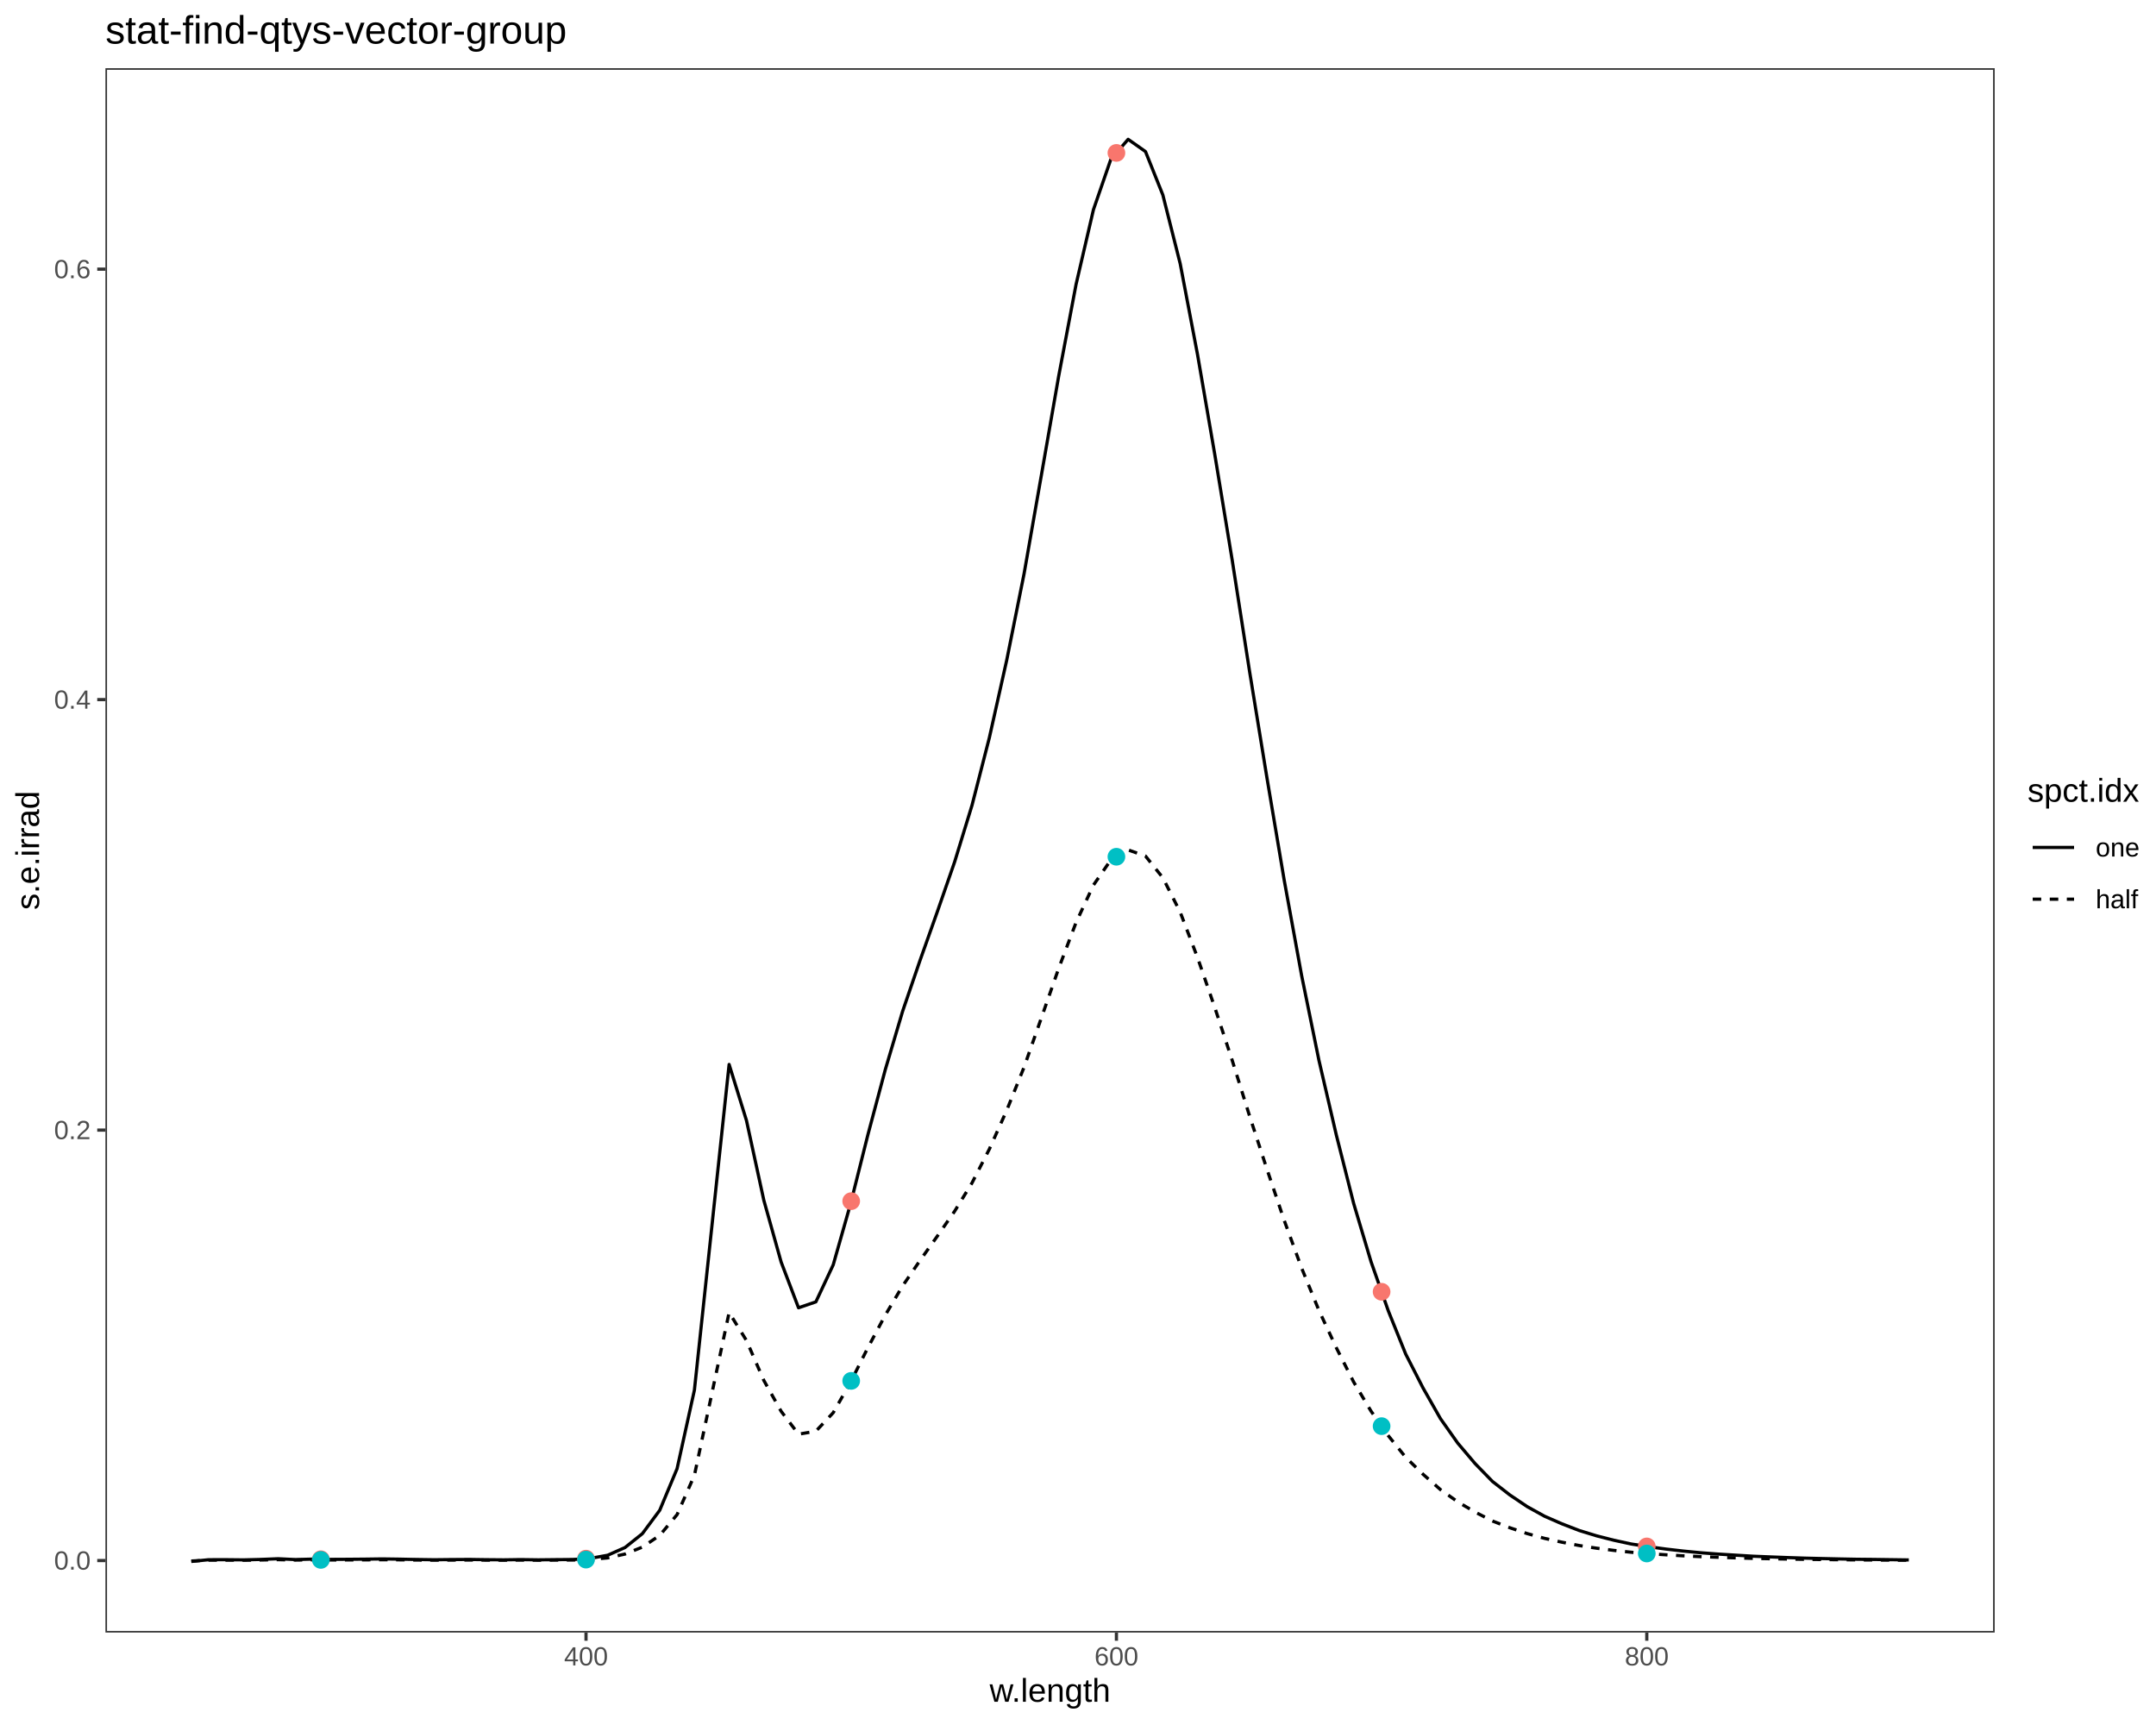
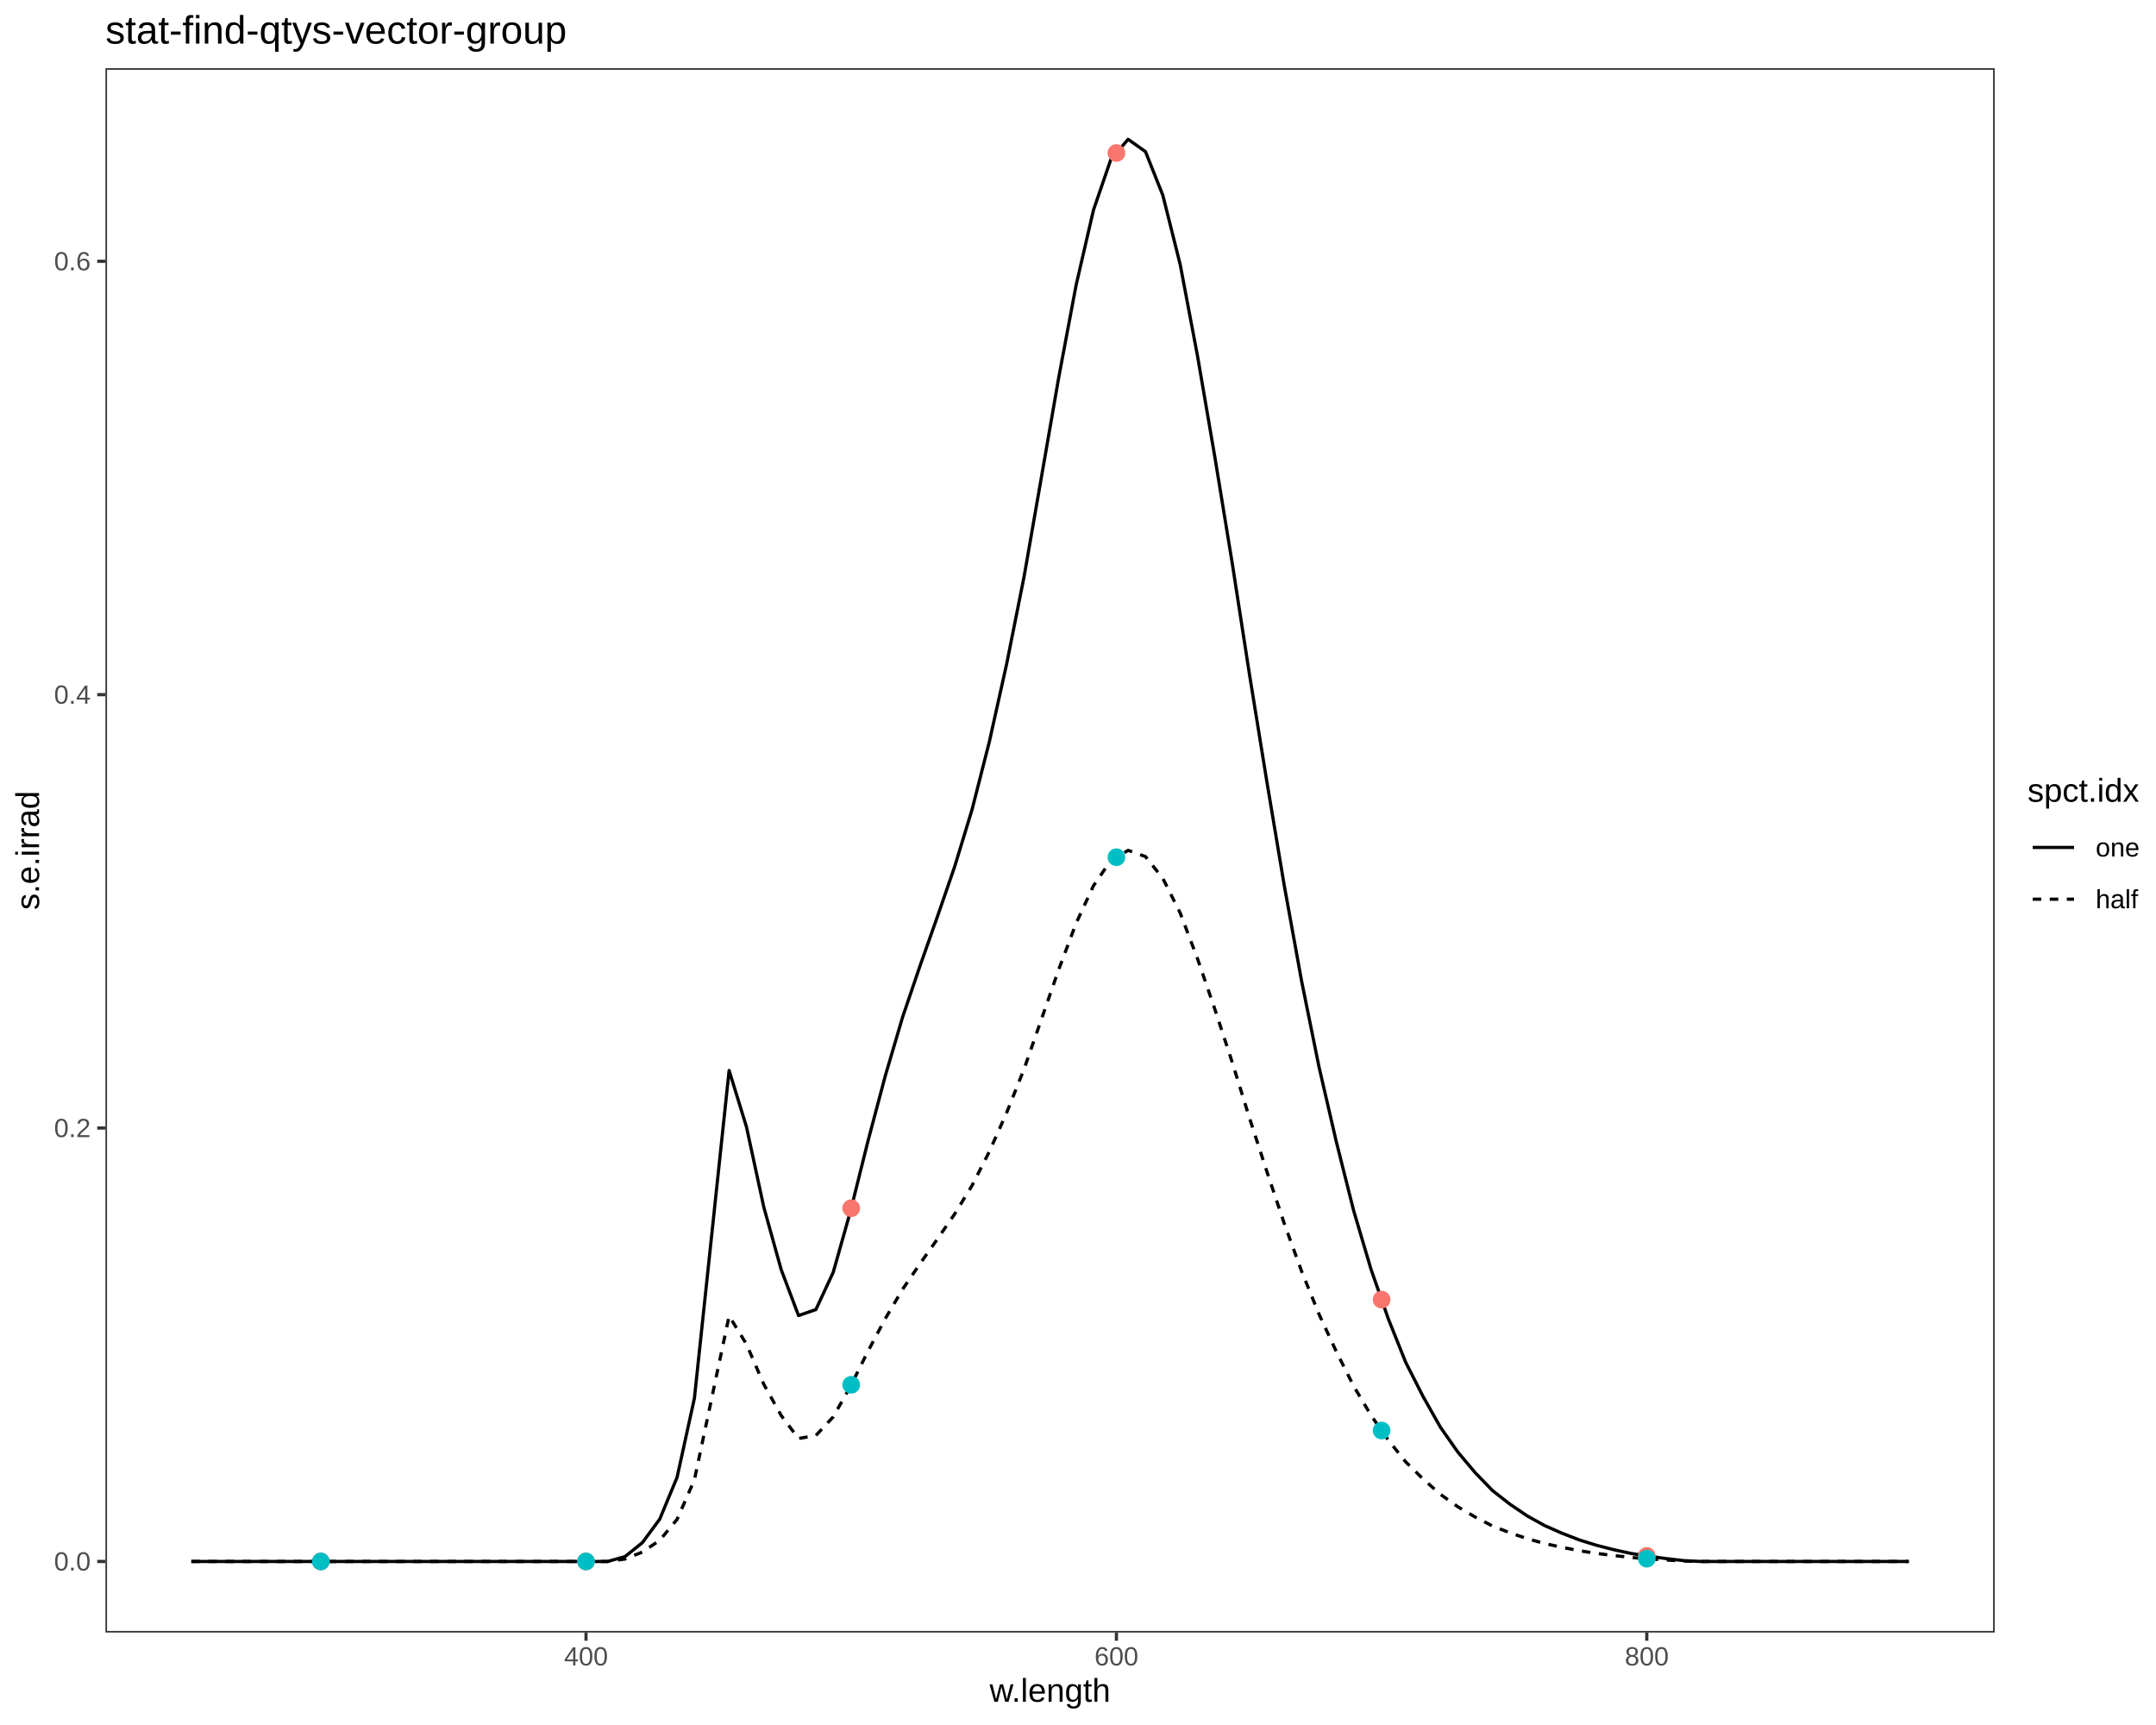
<svg xmlns="http://www.w3.org/2000/svg" viewBox="0 0 720.00 576.00">
  <defs>
    <style type="text/css">
    line, polyline, polygon, path, rect, circle {
      fill: none;
      stroke: #000000;
      stroke-linecap: round;
      stroke-linejoin: round;
      stroke-miterlimit: 10.00;
    }
  </style>
  </defs>
  <rect width="100%" height="100%" style="stroke: none; fill: #FFFFFF;" />
  <rect x="0.00" y="0.00" width="720.00" height="576.00" style="stroke-width: 1.07; stroke: #FFFFFF; fill: #FFFFFF;" />
  <defs>
    <clipPath id="cpMzUuMjF8NjY2LjEzfDU0NS4xM3wyMi43Nw==">
      <rect x="35.21" y="22.77" width="630.92" height="522.36" />
    </clipPath>
  </defs>
  <rect x="35.21" y="22.77" width="630.92" height="522.36" style="stroke-width: 1.07; stroke: none; fill: #FFFFFF;" clip-path="url(#cpMzUuMjF8NjY2LjEzfDU0NS4xM3wyMi43Nw==)" />
-   <polyline points="63.89,521.39 69.68,520.81 75.48,520.80 81.27,520.86 87.07,520.72 92.86,520.48 98.65,520.76 104.45,520.60 110.24,520.70 116.03,520.67 121.83,520.62 127.62,520.54 133.41,520.62 139.21,520.74 145.00,520.82 150.79,520.76 156.59,520.72 162.38,520.80 168.18,520.85 173.97,520.77 179.76,520.85 185.56,520.79 191.35,520.74 197.14,520.36 202.94,519.31 208.73,516.74 214.52,512.11 220.32,504.29 226.11,490.41 231.90,464.17 237.70,409.78 243.49,355.43 249.28,374.13 255.08,400.78 260.87,421.43 266.67,436.69 272.46,434.71 278.25,422.36 284.05,401.96 289.84,378.89 295.63,357.22 301.43,337.67 307.22,320.76 313.01,304.47 318.81,287.77 324.60,268.91 330.39,246.35 336.19,220.46 341.98,191.64 347.77,158.66 353.57,125.49 359.36,94.93 365.16,70.00 370.95,53.24 376.74,46.52 382.54,50.61 388.33,65.08 394.12,88.01 399.92,118.41 405.71,151.94 411.50,187.07 417.30,224.22 423.09,259.67 428.88,294.01 434.68,325.74 440.47,354.10 446.27,379.00 452.06,401.85 457.85,421.27 463.65,437.77 469.44,452.15 475.23,463.47 481.03,473.68 486.82,481.88 492.61,488.71 498.41,494.67 504.20,499.17 509.99,503.07 515.79,506.28 521.58,508.81 527.37,511.05 533.17,512.83 538.96,514.31 544.76,515.56 550.55,516.46 556.34,517.25 562.14,517.92 567.93,518.48 573.72,518.92 579.52,519.28 585.31,519.63 591.10,519.87 596.90,520.09 602.69,520.28 608.48,520.42 614.28,520.55 620.07,520.66 625.87,520.72 631.66,520.80 637.45,520.88 " style="stroke-width: 1.07; stroke-linecap: butt;" clip-path="url(#cpMzUuMjF8NjY2LjEzfDU0NS4xM3wyMi43Nw==)" />
-   <polyline points="63.89,521.24 69.68,520.95 75.48,520.95 81.27,520.98 87.07,520.91 92.86,520.79 98.65,520.93 104.45,520.85 110.24,520.90 116.03,520.88 121.83,520.86 127.62,520.82 133.41,520.85 139.21,520.92 145.00,520.96 150.79,520.93 156.59,520.91 162.38,520.95 168.18,520.97 173.97,520.93 179.76,520.97 185.56,520.94 191.35,520.92 197.14,520.72 202.94,520.20 208.73,518.92 214.52,516.60 220.32,512.69 226.11,505.75 231.90,492.63 237.70,465.44 243.49,438.26 249.28,447.61 255.08,460.94 260.87,471.26 266.67,478.89 272.46,477.90 278.25,471.73 284.05,461.52 289.84,449.99 295.63,439.16 301.43,429.38 307.22,420.93 313.01,412.78 318.81,404.43 324.60,395.00 330.39,383.72 336.19,370.77 341.98,356.37 347.77,339.88 353.57,323.29 359.36,308.01 365.16,295.55 370.95,287.17 376.74,283.80 382.54,285.85 388.33,293.09 394.12,304.55 399.92,319.75 405.71,336.51 411.50,354.08 417.30,372.65 423.09,390.38 428.88,407.55 434.68,423.42 440.47,437.59 446.27,450.04 452.06,461.47 457.85,471.18 463.65,479.43 469.44,486.62 475.23,492.28 481.03,497.39 486.82,501.49 492.61,504.90 498.41,507.88 504.20,510.13 509.99,512.08 515.79,513.68 521.58,514.95 527.37,516.07 533.17,516.96 538.96,517.70 544.76,518.32 550.55,518.78 556.34,519.17 562.14,519.51 567.93,519.79 573.72,520.00 579.52,520.19 585.31,520.36 591.10,520.48 596.90,520.59 602.69,520.69 608.48,520.75 614.28,520.82 620.07,520.87 625.87,520.91 631.66,520.95 637.45,520.99 " style="stroke-width: 1.07; stroke-dasharray: 2.85,2.85; stroke-linecap: butt;" clip-path="url(#cpMzUuMjF8NjY2LjEzfDU0NS4xM3wyMi43Nw==)" />
-   <circle cx="107.14" cy="520.65" r="1.95pt" style="stroke-width: 0.71; stroke: #F8766D; fill: #F8766D;" clip-path="url(#cpMzUuMjF8NjY2LjEzfDU0NS4xM3wyMi43Nw==)" />
-   <circle cx="195.70" cy="520.45" r="1.95pt" style="stroke-width: 0.71; stroke: #F8766D; fill: #F8766D;" clip-path="url(#cpMzUuMjF8NjY2LjEzfDU0NS4xM3wyMi43Nw==)" />
-   <circle cx="284.26" cy="401.08" r="1.95pt" style="stroke-width: 0.71; stroke: #F8766D; fill: #F8766D;" clip-path="url(#cpMzUuMjF8NjY2LjEzfDU0NS4xM3wyMi43Nw==)" />
-   <circle cx="372.83" cy="51.06" r="1.95pt" style="stroke-width: 0.71; stroke: #F8766D; fill: #F8766D;" clip-path="url(#cpMzUuMjF8NjY2LjEzfDU0NS4xM3wyMi43Nw==)" />
-   <circle cx="461.39" cy="431.34" r="1.95pt" style="stroke-width: 0.71; stroke: #F8766D; fill: #F8766D;" clip-path="url(#cpMzUuMjF8NjY2LjEzfDU0NS4xM3wyMi43Nw==)" />
-   <circle cx="549.95" cy="516.37" r="1.95pt" style="stroke-width: 0.71; stroke: #F8766D; fill: #F8766D;" clip-path="url(#cpMzUuMjF8NjY2LjEzfDU0NS4xM3wyMi43Nw==)" />
-   <circle cx="107.14" cy="520.87" r="1.95pt" style="stroke-width: 0.71; stroke: #00BFC4; fill: #00BFC4;" clip-path="url(#cpMzUuMjF8NjY2LjEzfDU0NS4xM3wyMi43Nw==)" />
-   <circle cx="195.70" cy="520.77" r="1.95pt" style="stroke-width: 0.71; stroke: #00BFC4; fill: #00BFC4;" clip-path="url(#cpMzUuMjF8NjY2LjEzfDU0NS4xM3wyMi43Nw==)" />
-   <circle cx="284.26" cy="461.09" r="1.95pt" style="stroke-width: 0.71; stroke: #00BFC4; fill: #00BFC4;" clip-path="url(#cpMzUuMjF8NjY2LjEzfDU0NS4xM3wyMi43Nw==)" />
-   <circle cx="372.83" cy="286.08" r="1.95pt" style="stroke-width: 0.71; stroke: #00BFC4; fill: #00BFC4;" clip-path="url(#cpMzUuMjF8NjY2LjEzfDU0NS4xM3wyMi43Nw==)" />
-   <circle cx="461.39" cy="476.21" r="1.95pt" style="stroke-width: 0.71; stroke: #00BFC4; fill: #00BFC4;" clip-path="url(#cpMzUuMjF8NjY2LjEzfDU0NS4xM3wyMi43Nw==)" />
-   <circle cx="549.95" cy="518.73" r="1.95pt" style="stroke-width: 0.71; stroke: #00BFC4; fill: #00BFC4;" clip-path="url(#cpMzUuMjF8NjY2LjEzfDU0NS4xM3wyMi43Nw==)" />
+   <polyline points="63.89,521.39 69.68,521.39 75.48,521.39 81.27,521.39 87.07,521.39 92.86,521.39 98.65,521.39 104.45,521.39 110.24,521.39 116.03,521.39 121.83,521.39 127.62,521.39 133.41,521.39 139.21,521.39 145.00,521.39 150.79,521.39 156.59,521.39 162.38,521.39 168.18,521.39 173.97,521.39 179.76,521.39 185.56,521.39 191.35,521.39 197.14,521.39 202.94,521.39 208.73,519.76 214.52,515.12 220.32,507.26 226.11,493.30 231.90,466.89 237.70,412.15 243.49,357.44 249.28,376.27 255.08,403.11 260.87,423.91 266.67,439.28 272.46,437.29 278.25,424.86 284.05,404.32 289.84,381.10 295.63,359.29 301.43,339.61 307.22,322.59 313.01,306.19 318.81,289.38 324.60,270.40 330.39,247.69 336.19,221.62 341.98,192.61 347.77,159.41 353.57,126.02 359.36,95.25 365.16,70.16 370.95,53.28 376.74,46.52 382.54,50.64 388.33,65.21 394.12,88.29 399.92,118.91 405.71,152.66 411.50,188.03 417.30,225.43 423.09,261.12 428.88,295.69 434.68,327.64 440.47,356.19 446.27,381.26 452.06,404.27 457.85,423.82 463.65,440.43 469.44,454.90 475.23,466.30 481.03,476.57 486.82,484.83 492.61,491.71 498.41,497.71 504.20,502.24 509.99,506.16 515.79,509.39 521.58,511.94 527.37,514.19 533.17,515.99 538.96,517.48 544.76,518.73 550.55,519.63 556.34,520.42 562.14,521.10 567.93,521.39 573.72,521.39 579.52,521.39 585.31,521.39 591.10,521.39 596.90,521.39 602.69,521.39 608.48,521.39 614.28,521.39 620.07,521.39 625.87,521.39 631.66,521.39 637.45,521.39 " style="stroke-width: 1.07; stroke-linecap: butt;" clip-path="url(#cpMzUuMjF8NjY2LjEzfDU0NS4xM3wyMi43Nw==)" />
+   <polyline points="63.89,521.39 69.68,521.39 75.48,521.39 81.27,521.39 87.07,521.39 92.86,521.39 98.65,521.39 104.45,521.39 110.24,521.39 116.03,521.39 121.83,521.39 127.62,521.39 133.41,521.39 139.21,521.39 145.00,521.39 150.79,521.39 156.59,521.39 162.38,521.39 168.18,521.39 173.97,521.39 179.76,521.39 185.56,521.39 191.35,521.39 197.14,521.39 202.94,521.39 208.73,520.58 214.52,518.25 220.32,514.33 226.11,507.34 231.90,494.14 237.70,466.77 243.49,439.41 249.28,448.83 255.08,462.25 260.87,472.65 266.67,480.33 272.46,479.34 278.25,473.12 284.05,462.85 289.84,451.24 295.63,440.34 301.43,430.50 307.22,421.99 313.01,413.79 318.81,405.38 324.60,395.89 330.39,384.54 336.19,371.50 341.98,357.00 347.77,340.40 353.57,323.71 359.36,308.32 365.16,295.77 370.95,287.33 376.74,283.95 382.54,286.02 388.33,293.30 394.12,304.84 399.92,320.15 405.71,337.02 411.50,354.71 417.30,373.41 423.09,391.25 428.88,408.54 434.68,424.51 440.47,438.79 446.27,451.32 452.06,462.83 457.85,472.60 463.65,480.91 469.44,488.14 475.23,493.84 481.03,498.98 486.82,503.11 492.61,506.55 498.41,509.55 504.20,511.81 509.99,513.77 515.79,515.39 521.58,516.66 527.37,517.79 533.17,518.69 538.96,519.43 544.76,520.06 550.55,520.51 556.34,520.90 562.14,521.24 567.93,521.39 573.72,521.39 579.52,521.39 585.31,521.39 591.10,521.39 596.90,521.39 602.69,521.39 608.48,521.39 614.28,521.39 620.07,521.39 625.87,521.39 631.66,521.39 637.45,521.39 " style="stroke-width: 1.07; stroke-dasharray: 2.85,2.85; stroke-linecap: butt;" clip-path="url(#cpMzUuMjF8NjY2LjEzfDU0NS4xM3wyMi43Nw==)" />
+   <circle cx="107.14" cy="521.39" r="1.95pt" style="stroke-width: 0.71; stroke: #F8766D; fill: #F8766D;" clip-path="url(#cpMzUuMjF8NjY2LjEzfDU0NS4xM3wyMi43Nw==)" />
+   <circle cx="195.70" cy="521.39" r="1.95pt" style="stroke-width: 0.71; stroke: #F8766D; fill: #F8766D;" clip-path="url(#cpMzUuMjF8NjY2LjEzfDU0NS4xM3wyMi43Nw==)" />
+   <circle cx="284.26" cy="403.44" r="1.95pt" style="stroke-width: 0.71; stroke: #F8766D; fill: #F8766D;" clip-path="url(#cpMzUuMjF8NjY2LjEzfDU0NS4xM3wyMi43Nw==)" />
+   <circle cx="372.83" cy="51.09" r="1.95pt" style="stroke-width: 0.71; stroke: #F8766D; fill: #F8766D;" clip-path="url(#cpMzUuMjF8NjY2LjEzfDU0NS4xM3wyMi43Nw==)" />
+   <circle cx="461.39" cy="433.95" r="1.95pt" style="stroke-width: 0.71; stroke: #F8766D; fill: #F8766D;" clip-path="url(#cpMzUuMjF8NjY2LjEzfDU0NS4xM3wyMi43Nw==)" />
+   <circle cx="549.95" cy="519.54" r="1.95pt" style="stroke-width: 0.71; stroke: #F8766D; fill: #F8766D;" clip-path="url(#cpMzUuMjF8NjY2LjEzfDU0NS4xM3wyMi43Nw==)" />
+   <circle cx="107.14" cy="521.39" r="1.95pt" style="stroke-width: 0.71; stroke: #00BFC4; fill: #00BFC4;" clip-path="url(#cpMzUuMjF8NjY2LjEzfDU0NS4xM3wyMi43Nw==)" />
+   <circle cx="195.70" cy="521.39" r="1.95pt" style="stroke-width: 0.71; stroke: #00BFC4; fill: #00BFC4;" clip-path="url(#cpMzUuMjF8NjY2LjEzfDU0NS4xM3wyMi43Nw==)" />
+   <circle cx="284.26" cy="462.41" r="1.95pt" style="stroke-width: 0.71; stroke: #00BFC4; fill: #00BFC4;" clip-path="url(#cpMzUuMjF8NjY2LjEzfDU0NS4xM3wyMi43Nw==)" />
+   <circle cx="372.83" cy="286.24" r="1.95pt" style="stroke-width: 0.71; stroke: #00BFC4; fill: #00BFC4;" clip-path="url(#cpMzUuMjF8NjY2LjEzfDU0NS4xM3wyMi43Nw==)" />
+   <circle cx="461.39" cy="477.67" r="1.95pt" style="stroke-width: 0.71; stroke: #00BFC4; fill: #00BFC4;" clip-path="url(#cpMzUuMjF8NjY2LjEzfDU0NS4xM3wyMi43Nw==)" />
+   <circle cx="549.95" cy="520.46" r="1.95pt" style="stroke-width: 0.71; stroke: #00BFC4; fill: #00BFC4;" clip-path="url(#cpMzUuMjF8NjY2LjEzfDU0NS4xM3wyMi43Nw==)" />
  <rect x="35.21" y="22.77" width="630.92" height="522.36" style="stroke-width: 1.07; stroke: #333333;" clip-path="url(#cpMzUuMjF8NjY2LjEzfDU0NS4xM3wyMi43Nw==)" />
  <defs>
    <clipPath id="cpMC4wMHw3MjAuMDB8NTc2LjAwfDAuMDA=">
      <rect x="0.00" y="0.00" width="720.00" height="576.00" />
    </clipPath>
  </defs>
  <g clip-path="url(#cpMC4wMHw3MjAuMDB8NTc2LjAwfDAuMDA=)">
-     <text x="18.06" y="524.12" style="font-size: 8.80px; fill: #4D4D4D; font-family: Liberation Sans;" textLength="12.22px" lengthAdjust="spacingAndGlyphs">0.0</text>
+     <text x="18.06" y="524.41" style="font-size: 8.80px; fill: #4D4D4D; font-family: Liberation Sans;" textLength="12.22px" lengthAdjust="spacingAndGlyphs">0.0</text>
  </g>
  <g clip-path="url(#cpMC4wMHw3MjAuMDB8NTc2LjAwfDAuMDA=)">
-     <text x="18.06" y="380.38" style="font-size: 8.80px; fill: #4D4D4D; font-family: Liberation Sans;" textLength="12.22px" lengthAdjust="spacingAndGlyphs">0.2</text>
+     <text x="18.06" y="379.70" style="font-size: 8.80px; fill: #4D4D4D; font-family: Liberation Sans;" textLength="12.22px" lengthAdjust="spacingAndGlyphs">0.2</text>
  </g>
  <g clip-path="url(#cpMC4wMHw3MjAuMDB8NTc2LjAwfDAuMDA=)">
-     <text x="18.06" y="236.64" style="font-size: 8.80px; fill: #4D4D4D; font-family: Liberation Sans;" textLength="12.22px" lengthAdjust="spacingAndGlyphs">0.4</text>
+     <text x="18.06" y="234.98" style="font-size: 8.80px; fill: #4D4D4D; font-family: Liberation Sans;" textLength="12.22px" lengthAdjust="spacingAndGlyphs">0.4</text>
  </g>
  <g clip-path="url(#cpMC4wMHw3MjAuMDB8NTc2LjAwfDAuMDA=)">
-     <text x="18.06" y="92.90" style="font-size: 8.80px; fill: #4D4D4D; font-family: Liberation Sans;" textLength="12.22px" lengthAdjust="spacingAndGlyphs">0.6</text>
+     <text x="18.06" y="90.27" style="font-size: 8.80px; fill: #4D4D4D; font-family: Liberation Sans;" textLength="12.22px" lengthAdjust="spacingAndGlyphs">0.6</text>
  </g>
-   <polyline points="32.47,521.09 35.21,521.09 " style="stroke-width: 1.07; stroke: #333333; stroke-linecap: butt;" clip-path="url(#cpMC4wMHw3MjAuMDB8NTc2LjAwfDAuMDA=)" />
-   <polyline points="32.47,377.35 35.21,377.35 " style="stroke-width: 1.07; stroke: #333333; stroke-linecap: butt;" clip-path="url(#cpMC4wMHw3MjAuMDB8NTc2LjAwfDAuMDA=)" />
-   <polyline points="32.47,233.61 35.21,233.61 " style="stroke-width: 1.07; stroke: #333333; stroke-linecap: butt;" clip-path="url(#cpMC4wMHw3MjAuMDB8NTc2LjAwfDAuMDA=)" />
-   <polyline points="32.47,89.87 35.21,89.87 " style="stroke-width: 1.07; stroke: #333333; stroke-linecap: butt;" clip-path="url(#cpMC4wMHw3MjAuMDB8NTc2LjAwfDAuMDA=)" />
+   <polyline points="32.47,521.39 35.21,521.39 " style="stroke-width: 1.07; stroke: #333333; stroke-linecap: butt;" clip-path="url(#cpMC4wMHw3MjAuMDB8NTc2LjAwfDAuMDA=)" />
+   <polyline points="32.47,376.67 35.21,376.67 " style="stroke-width: 1.07; stroke: #333333; stroke-linecap: butt;" clip-path="url(#cpMC4wMHw3MjAuMDB8NTc2LjAwfDAuMDA=)" />
+   <polyline points="32.47,231.96 35.21,231.96 " style="stroke-width: 1.07; stroke: #333333; stroke-linecap: butt;" clip-path="url(#cpMC4wMHw3MjAuMDB8NTc2LjAwfDAuMDA=)" />
+   <polyline points="32.47,87.25 35.21,87.25 " style="stroke-width: 1.07; stroke: #333333; stroke-linecap: butt;" clip-path="url(#cpMC4wMHw3MjAuMDB8NTc2LjAwfDAuMDA=)" />
  <polyline points="195.70,547.87 195.70,545.13 " style="stroke-width: 1.07; stroke: #333333; stroke-linecap: butt;" clip-path="url(#cpMC4wMHw3MjAuMDB8NTc2LjAwfDAuMDA=)" />
  <polyline points="372.83,547.87 372.83,545.13 " style="stroke-width: 1.07; stroke: #333333; stroke-linecap: butt;" clip-path="url(#cpMC4wMHw3MjAuMDB8NTc2LjAwfDAuMDA=)" />
  <polyline points="549.95,547.87 549.95,545.13 " style="stroke-width: 1.07; stroke: #333333; stroke-linecap: butt;" clip-path="url(#cpMC4wMHw3MjAuMDB8NTc2LjAwfDAuMDA=)" />
  <g clip-path="url(#cpMC4wMHw3MjAuMDB8NTc2LjAwfDAuMDA=)">
    <text x="188.37" y="556.11" style="font-size: 8.80px; fill: #4D4D4D; font-family: Liberation Sans;" textLength="14.67px" lengthAdjust="spacingAndGlyphs">400</text>
  </g>
  <g clip-path="url(#cpMC4wMHw3MjAuMDB8NTc2LjAwfDAuMDA=)">
    <text x="365.49" y="556.11" style="font-size: 8.80px; fill: #4D4D4D; font-family: Liberation Sans;" textLength="14.67px" lengthAdjust="spacingAndGlyphs">600</text>
  </g>
  <g clip-path="url(#cpMC4wMHw3MjAuMDB8NTc2LjAwfDAuMDA=)">
    <text x="542.61" y="556.11" style="font-size: 8.80px; fill: #4D4D4D; font-family: Liberation Sans;" textLength="14.67px" lengthAdjust="spacingAndGlyphs">800</text>
  </g>
  <g clip-path="url(#cpMC4wMHw3MjAuMDB8NTc2LjAwfDAuMDA=)">
    <text x="330.48" y="568.24" style="font-size: 11.00px; font-family: Liberation Sans;" textLength="40.39px" lengthAdjust="spacingAndGlyphs">w.length</text>
  </g>
  <g clip-path="url(#cpMC4wMHw3MjAuMDB8NTc2LjAwfDAuMDA=)">
    <text transform="translate(13.04,303.83) rotate(-90)" style="font-size: 11.00px; font-family: Liberation Sans;" textLength="39.75px" lengthAdjust="spacingAndGlyphs">s.e.irrad</text>
  </g>
  <rect x="677.09" y="259.01" width="37.43" height="49.88" style="stroke-width: 1.07; stroke: none; fill: #FFFFFF;" clip-path="url(#cpMC4wMHw3MjAuMDB8NTc2LjAwfDAuMDA=)" />
  <g clip-path="url(#cpMC4wMHw3MjAuMDB8NTc2LjAwfDAuMDA=)">
    <text x="677.09" y="267.71" style="font-size: 11.00px; font-family: Liberation Sans;" textLength="37.31px" lengthAdjust="spacingAndGlyphs">spct.idx</text>
  </g>
  <rect x="677.09" y="274.33" width="17.28" height="17.28" style="stroke-width: 1.07; stroke: none; fill: #FFFFFF;" clip-path="url(#cpMC4wMHw3MjAuMDB8NTc2LjAwfDAuMDA=)" />
  <line x1="678.82" y1="282.97" x2="692.64" y2="282.97" style="stroke-width: 1.07; stroke-linecap: butt;" clip-path="url(#cpMC4wMHw3MjAuMDB8NTc2LjAwfDAuMDA=)" />
  <rect x="677.09" y="291.61" width="17.28" height="17.28" style="stroke-width: 1.07; stroke: none; fill: #FFFFFF;" clip-path="url(#cpMC4wMHw3MjAuMDB8NTc2LjAwfDAuMDA=)" />
  <line x1="678.82" y1="300.25" x2="692.64" y2="300.25" style="stroke-width: 1.07; stroke-dasharray: 2.85,2.85; stroke-linecap: butt;" clip-path="url(#cpMC4wMHw3MjAuMDB8NTc2LjAwfDAuMDA=)" />
  <g clip-path="url(#cpMC4wMHw3MjAuMDB8NTc2LjAwfDAuMDA=)">
    <text x="699.85" y="286.00" style="font-size: 8.80px; font-family: Liberation Sans;" textLength="14.67px" lengthAdjust="spacingAndGlyphs">one</text>
  </g>
  <g clip-path="url(#cpMC4wMHw3MjAuMDB8NTc2LjAwfDAuMDA=)">
    <text x="699.85" y="303.28" style="font-size: 8.80px; font-family: Liberation Sans;" textLength="14.17px" lengthAdjust="spacingAndGlyphs">half</text>
  </g>
  <g clip-path="url(#cpMC4wMHw3MjAuMDB8NTc2LjAwfDAuMDA=)">
    <text x="35.21" y="14.56" style="font-size: 13.20px; font-family: Liberation Sans;" textLength="153.81px" lengthAdjust="spacingAndGlyphs">stat-find-qtys-vector-group</text>
  </g>
</svg>
